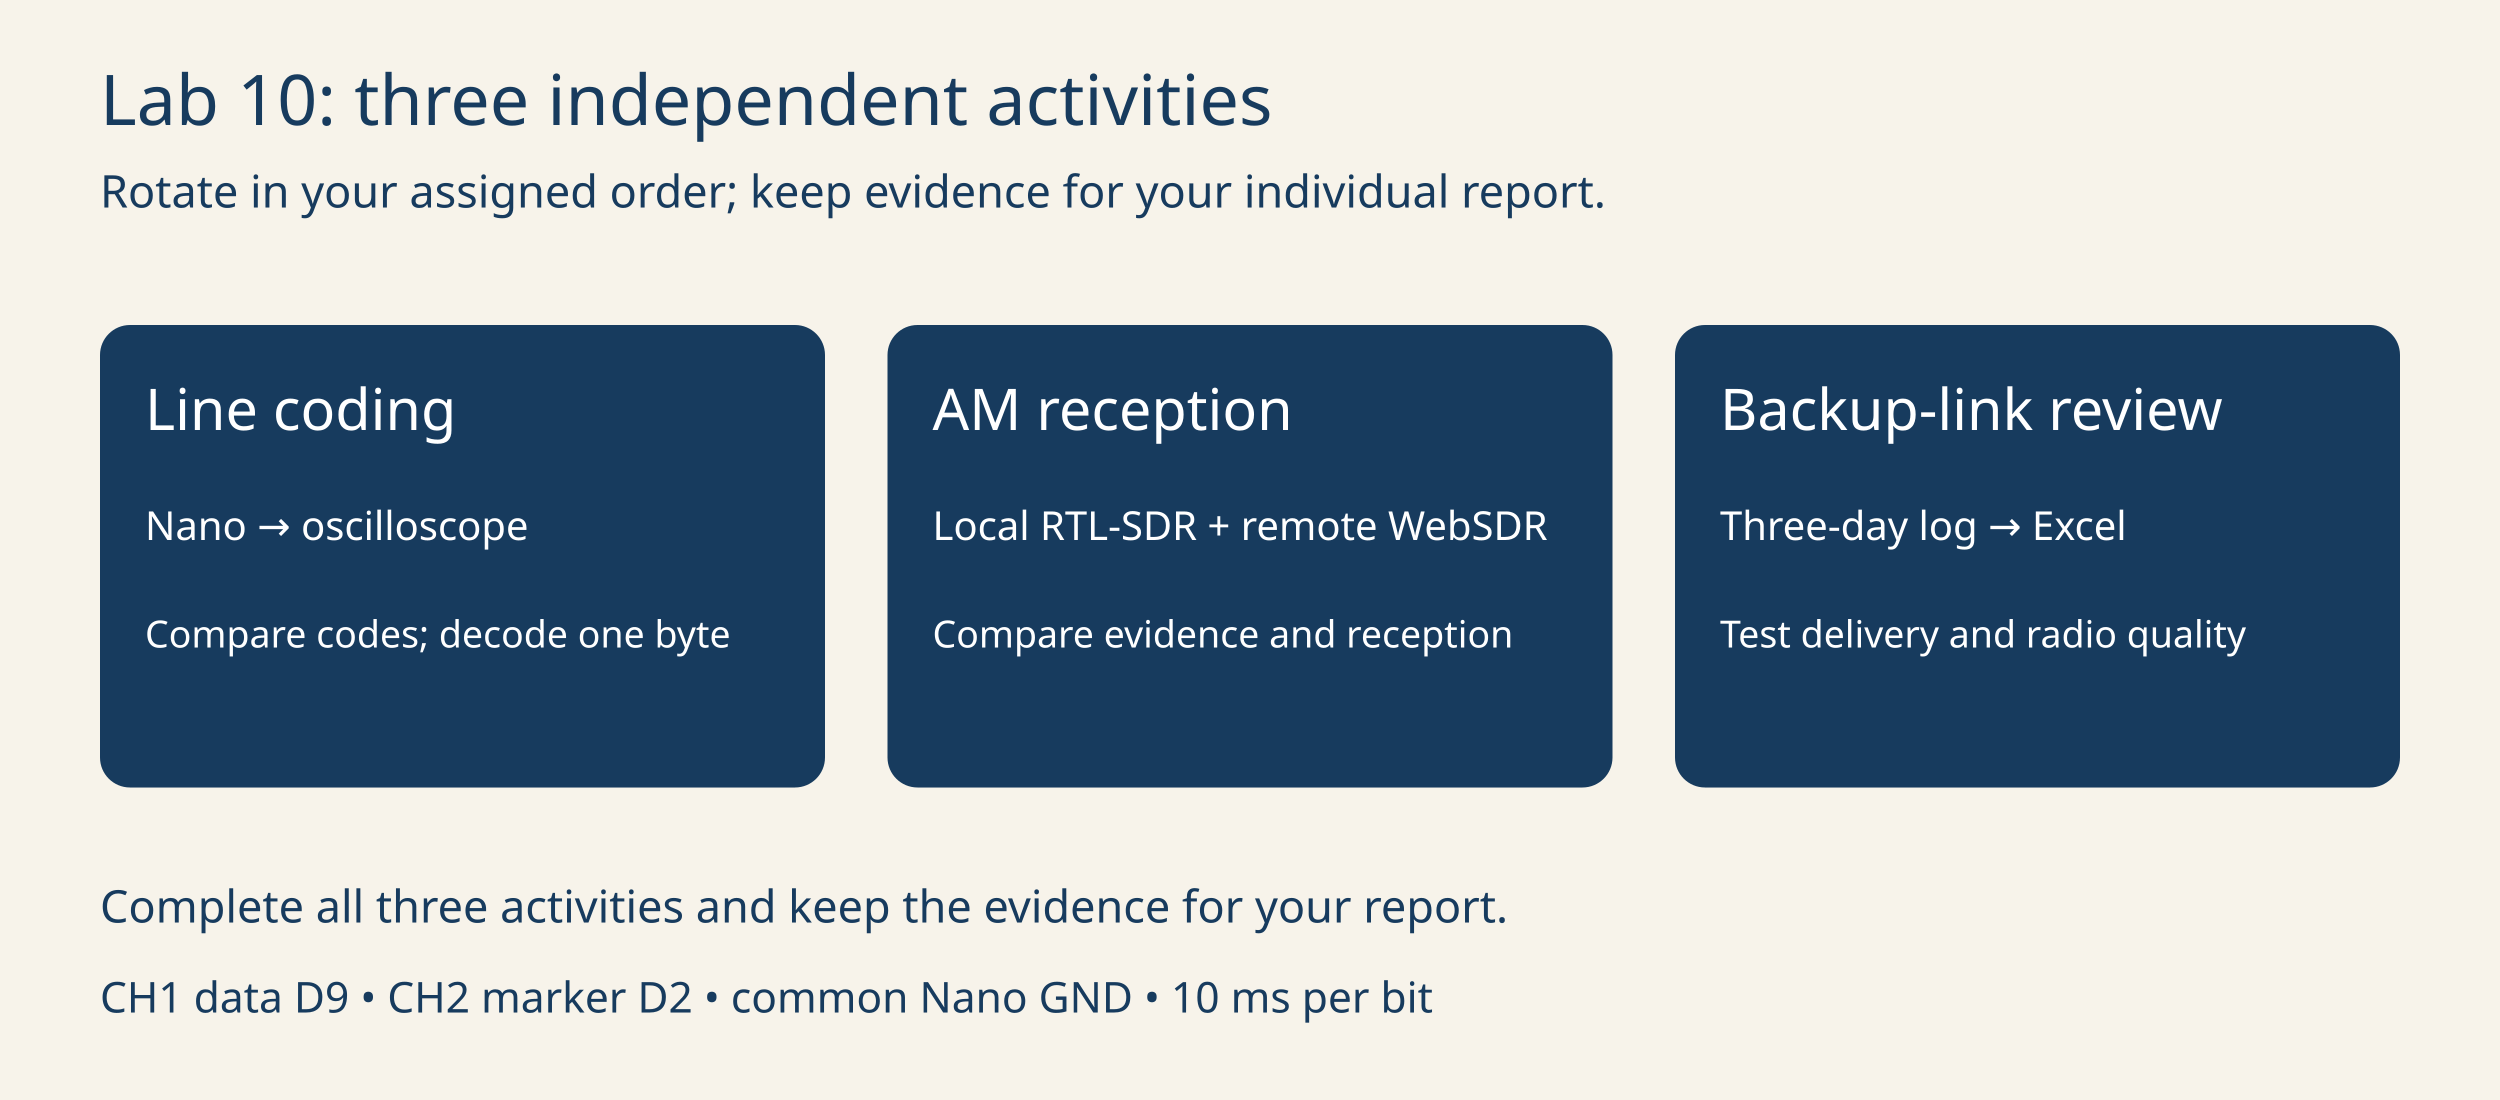
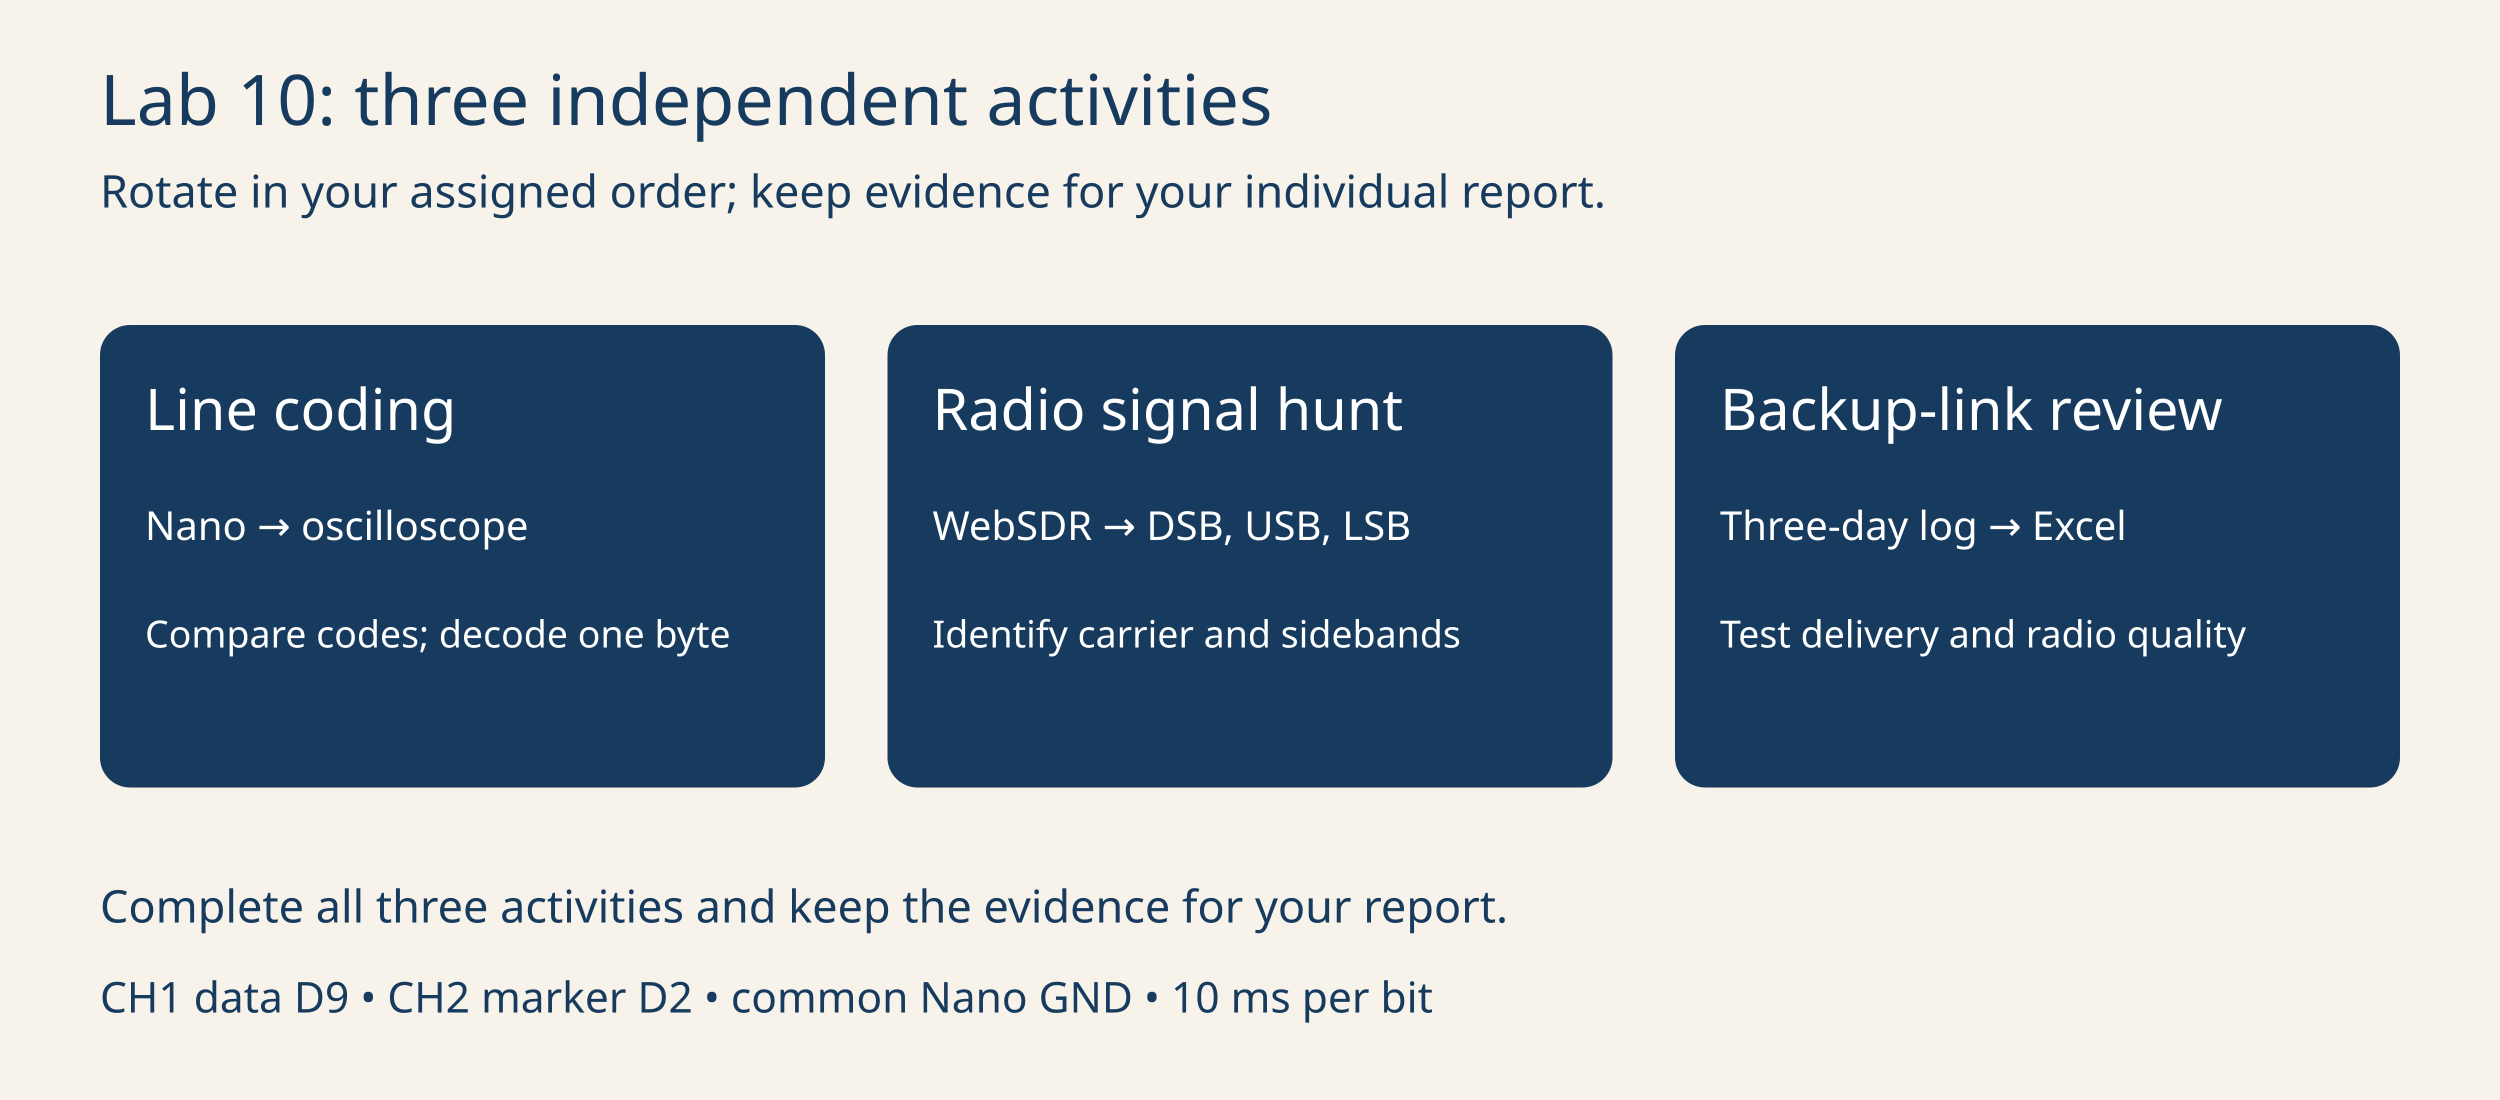
<svg xmlns="http://www.w3.org/2000/svg" width="1000" height="440" viewBox="0 0 1000 440" role="img" aria-labelledby="title desc">
  <rect width="1000" height="440" fill="#f7f3ea" />
  <g font-family="sans-serif" fill="#173b5e">
    <text x="40" y="50" font-size="28">Lab 10: three independent activities</text>
    <text x="40" y="83" font-size="18">Rotate in your assigned order; keep evidence for your individual report.</text>
    <rect x="40" y="130" width="290" height="185" rx="12" fill="#173b5e" />
    <g fill="white">
      <text x="58" y="172" font-size="23">Line coding</text>
      <text x="58" y="216" font-size="16">Nano → oscilloscope</text>
      <text x="58" y="259" font-size="15">Compare codes; decode one byte</text>
    </g>
    <rect x="355" y="130" width="290" height="185" rx="12" fill="#173b5e" />
    <g fill="white">
-       <text x="373" y="172" font-size="23">AM reception</text>
-       <text x="373" y="216" font-size="16">Local RTL-SDR + remote WebSDR</text>
-       <text x="373" y="259" font-size="15">Compare evidence and reception</text>
+       <text x="373" y="172" font-size="23">Radio signal hunt</text>
+       <text x="373" y="216" font-size="16">WebSDR → DSB, USB, LSB</text>
+       <text x="373" y="259" font-size="15">Identify carrier and sidebands</text>
    </g>
    <rect x="670" y="130" width="290" height="185" rx="12" fill="#173b5e" />
    <g fill="white">
      <text x="688" y="172" font-size="23">Backup-link review</text>
      <text x="688" y="216" font-size="16">Three-day log → Excel</text>
      <text x="688" y="259" font-size="15">Test delivery and radio quality</text>
    </g>
    <text x="40" y="369" font-size="18">Complete all three activities and keep the evidence for your report.</text>
    <text x="40" y="405" font-size="17">CH1 data D9 • CH2 marker D2 • common Nano GND • 10 ms per bit</text>
  </g>
</svg>
